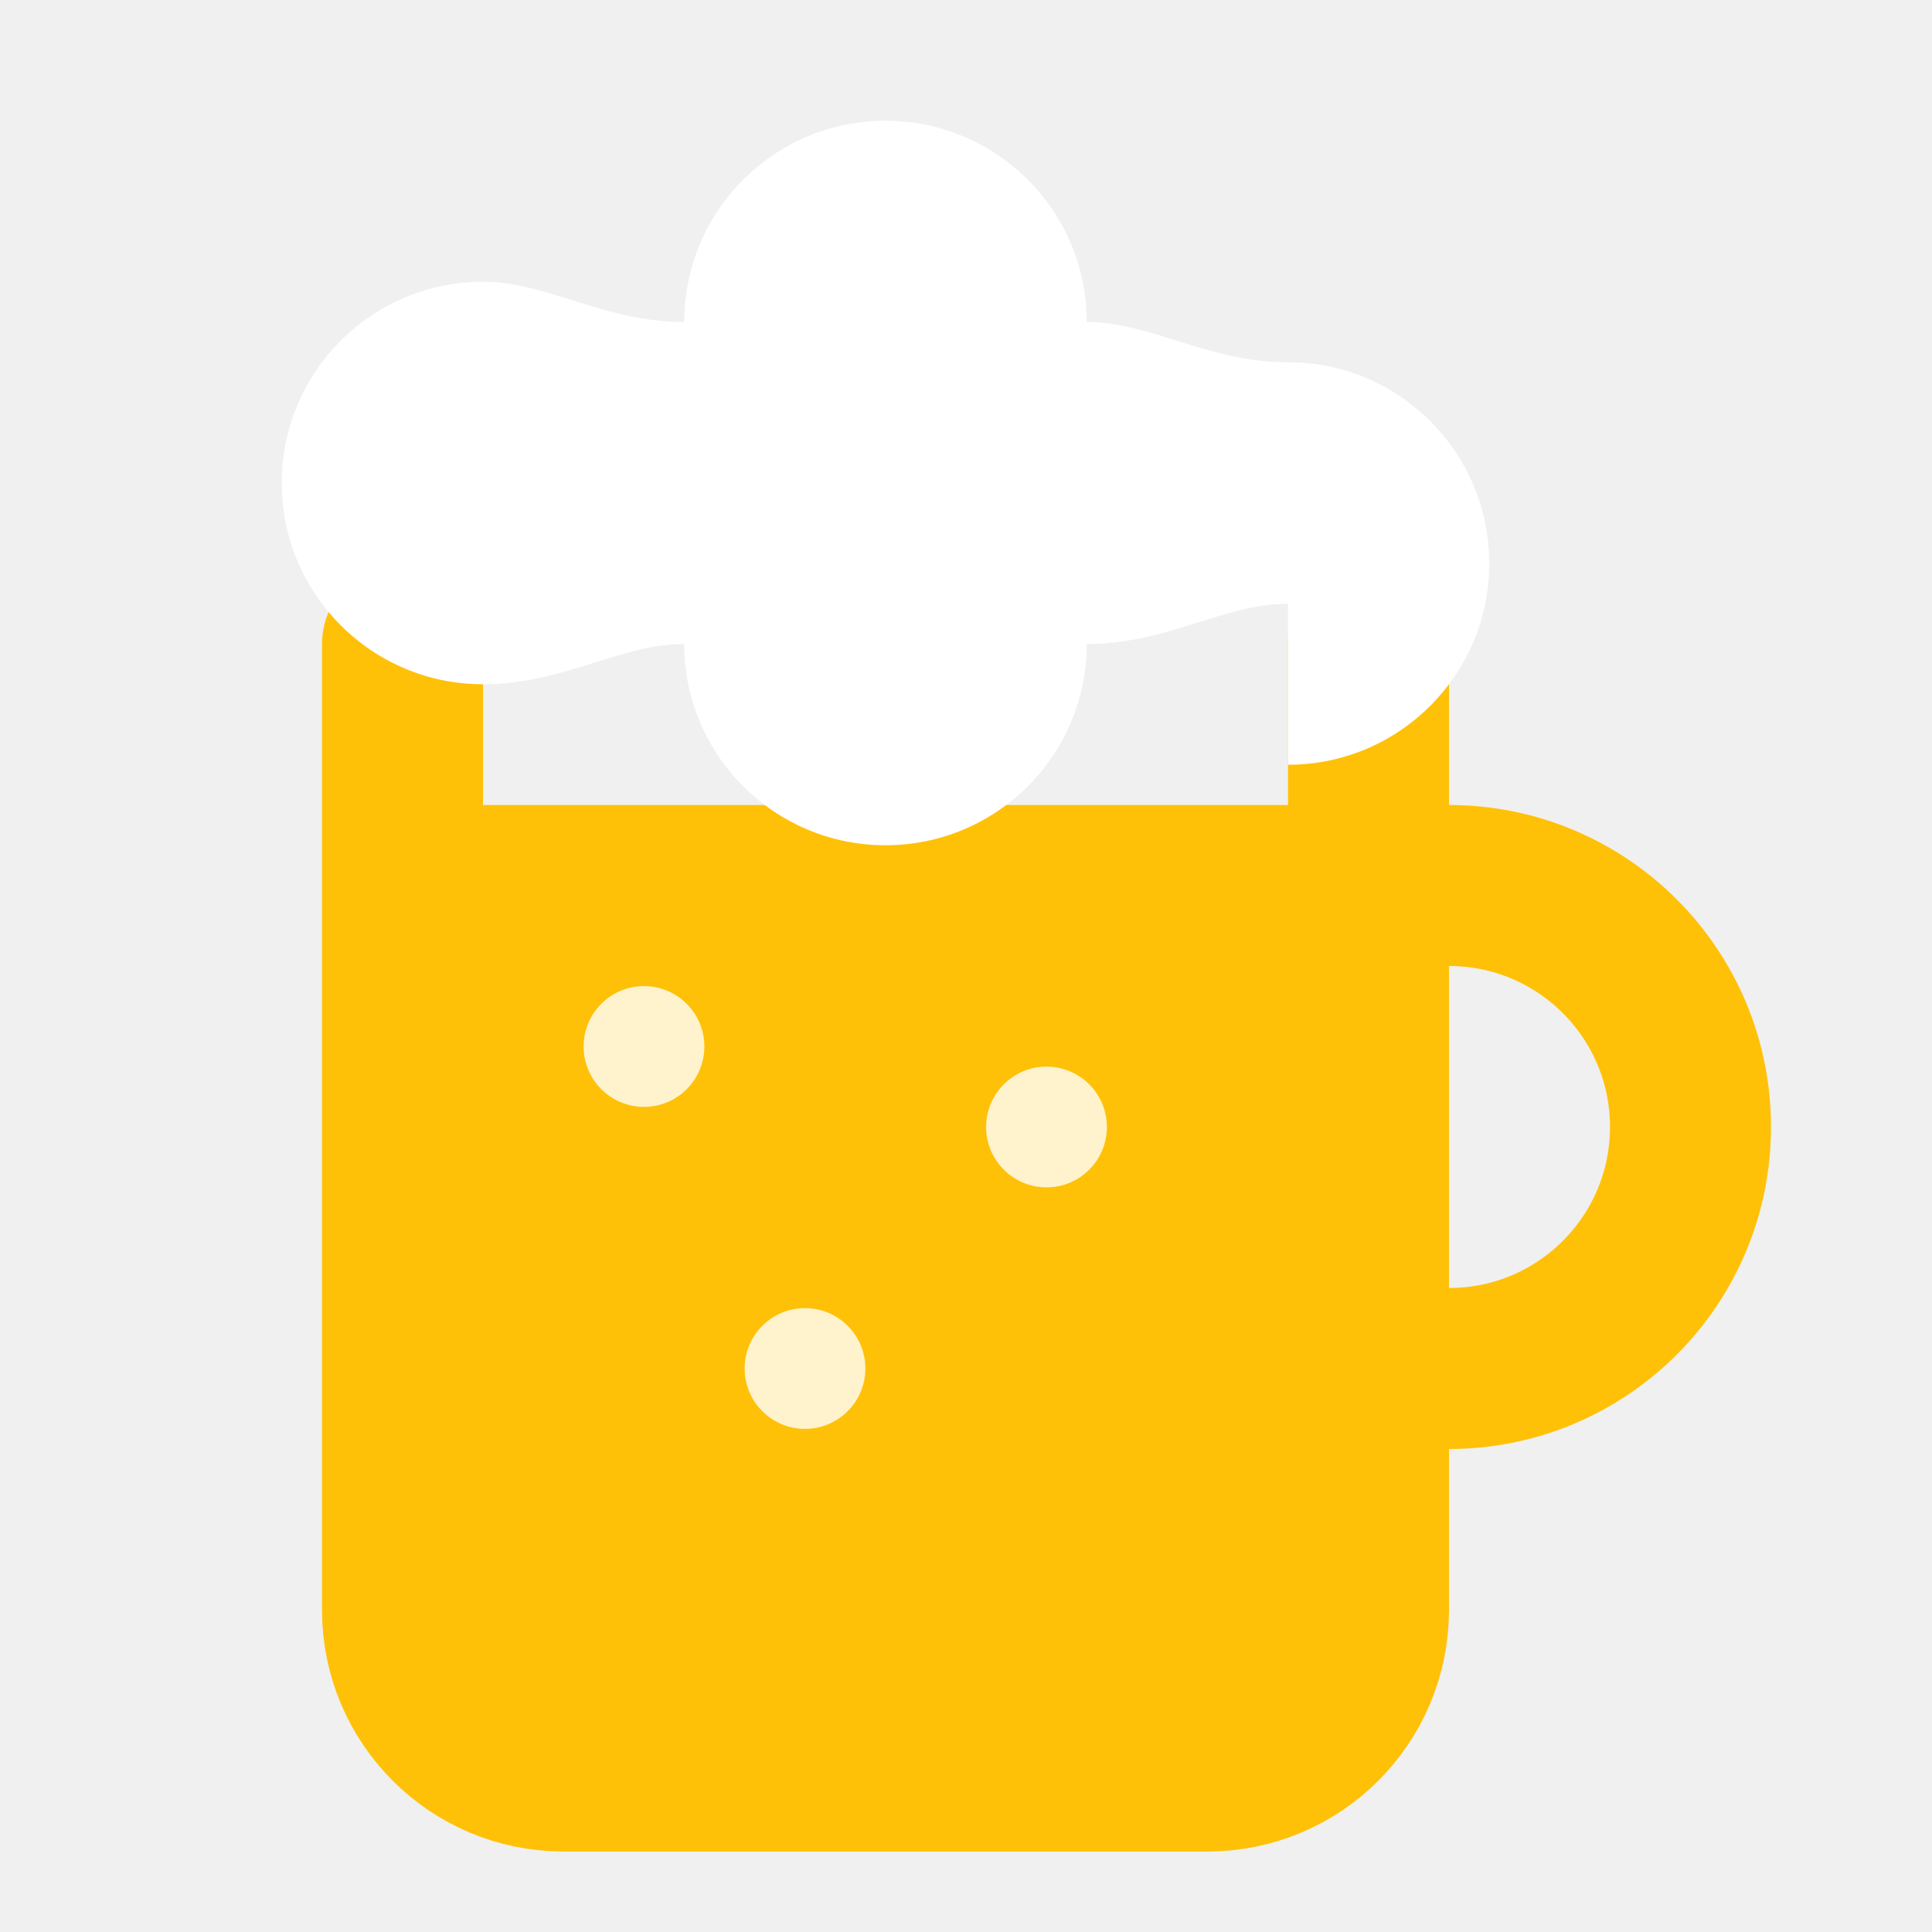
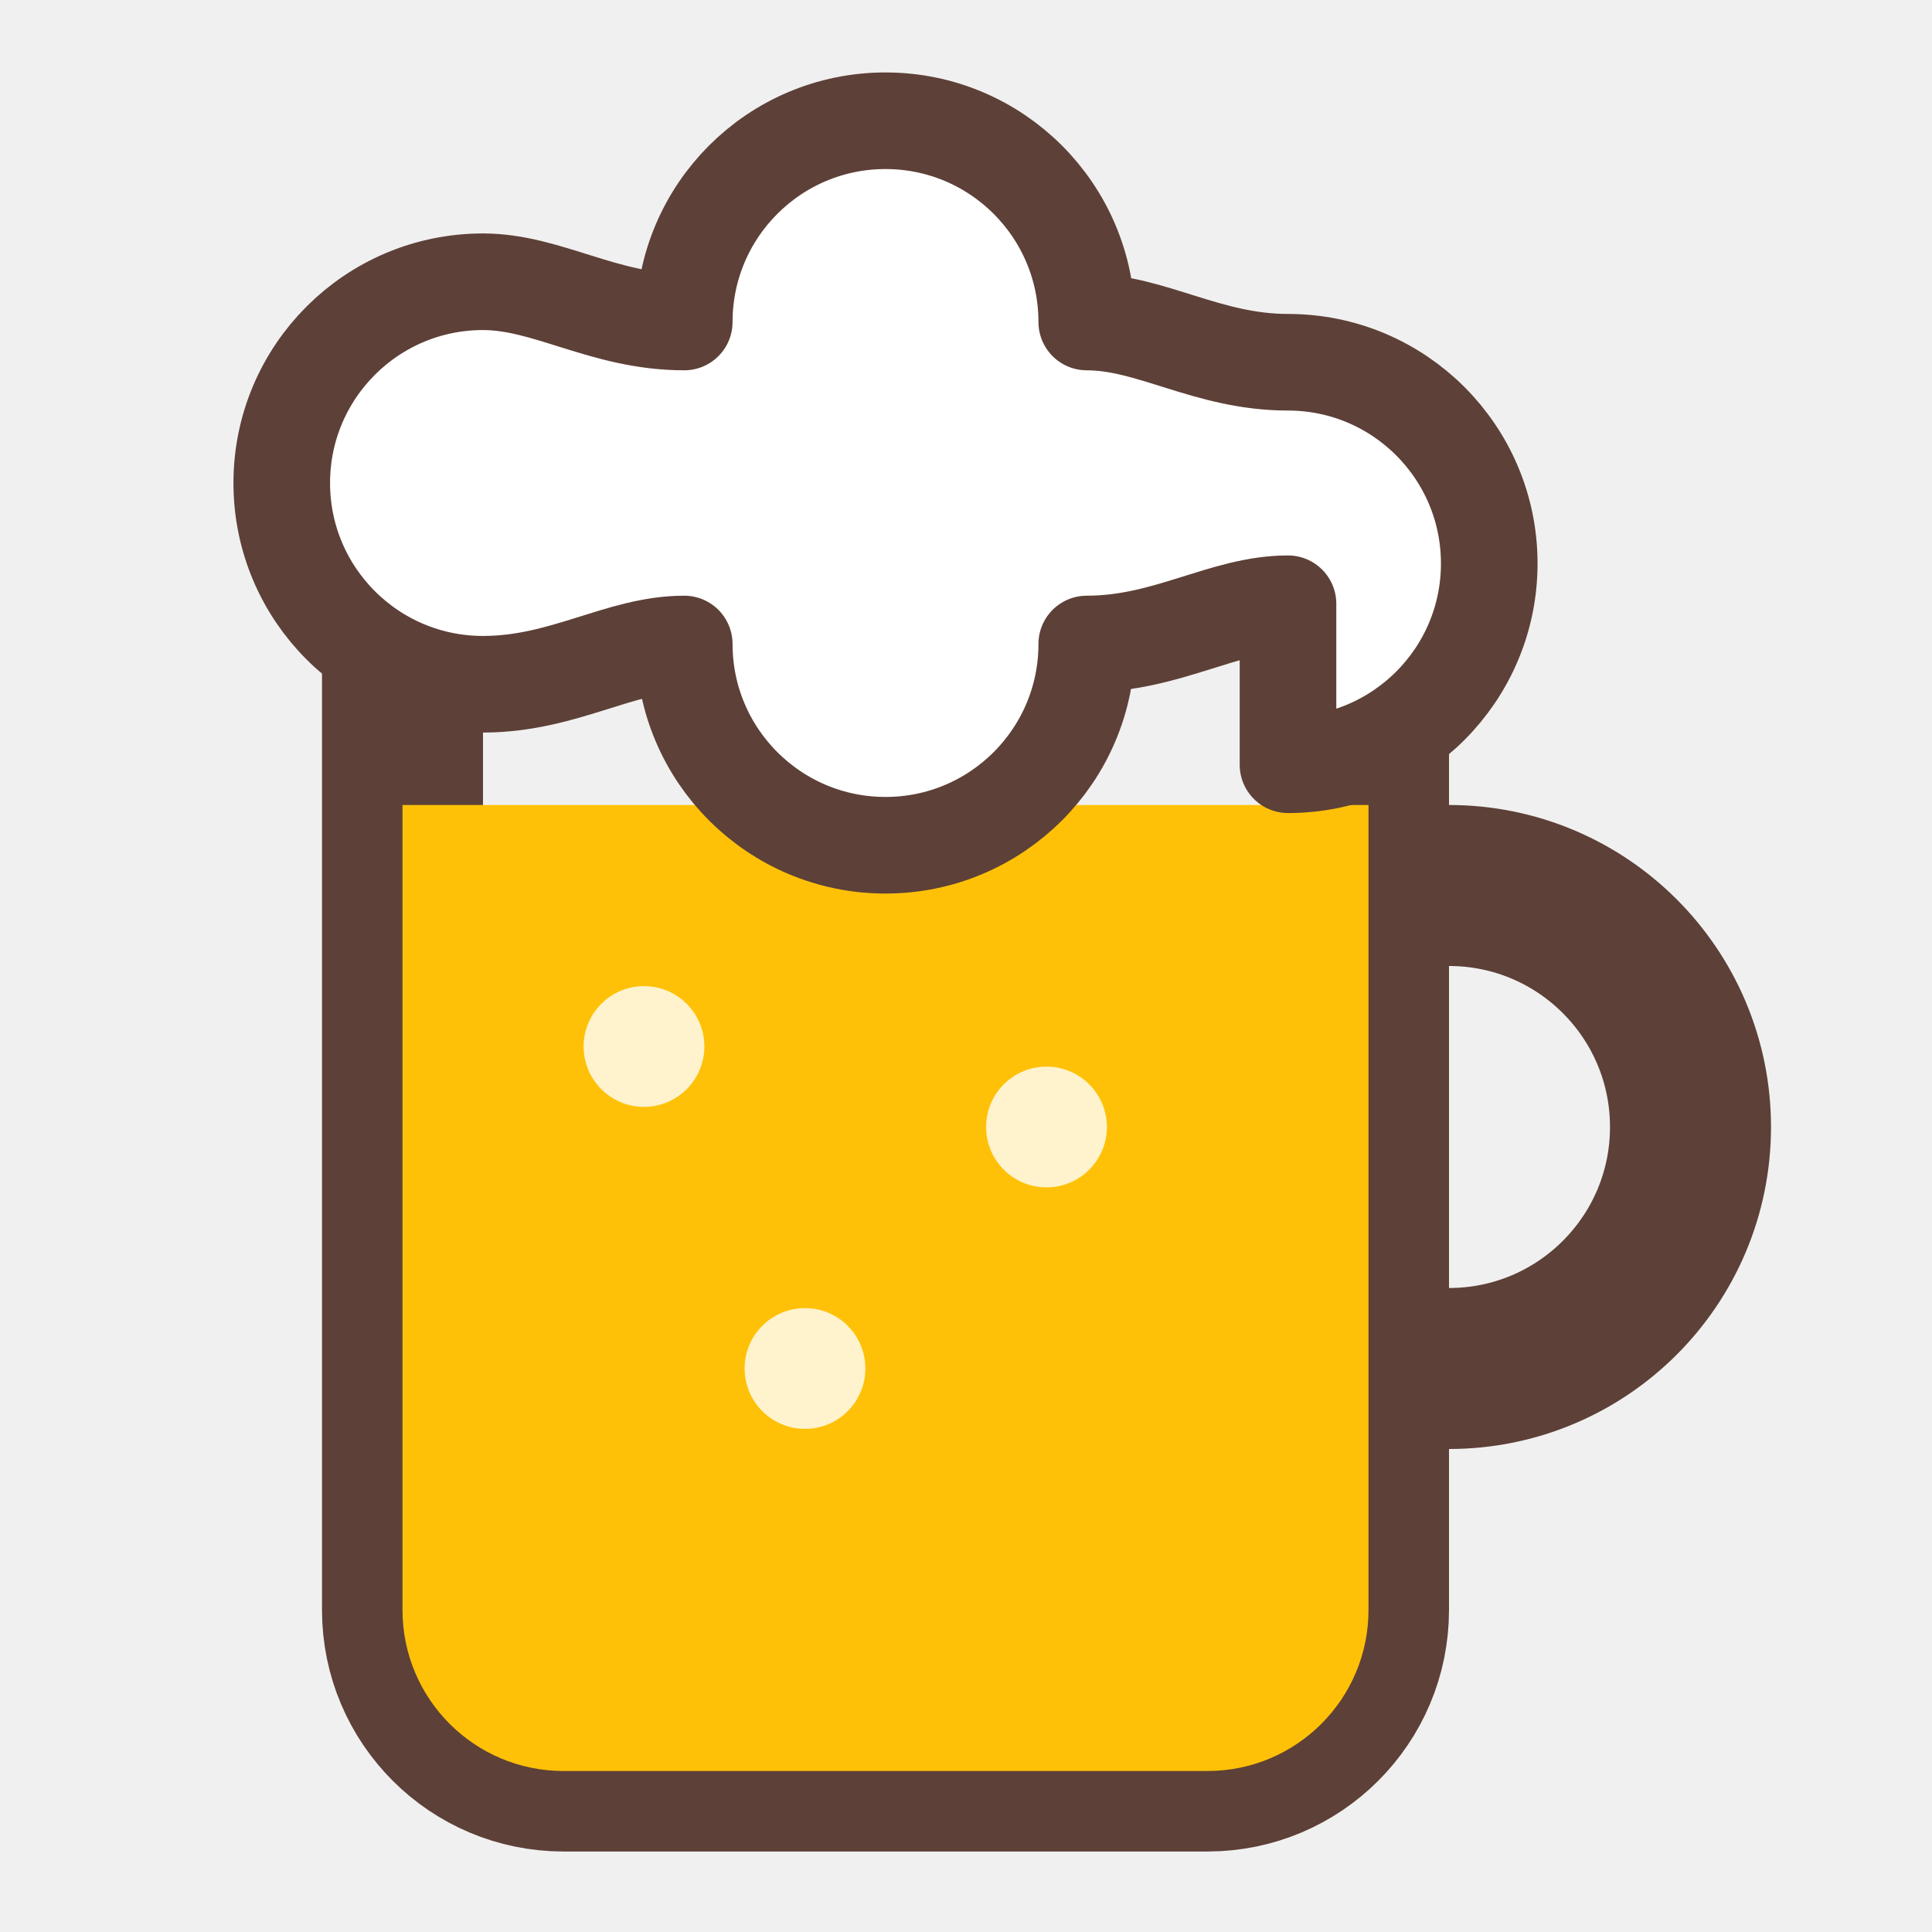
<svg xmlns="http://www.w3.org/2000/svg" viewBox="0 0 24 24" fill="none" stroke-linecap="round" stroke-linejoin="round">
-   <path d="M17 11h1a3 3 0 0 1 0 6h-1" stroke="#FFC107" stroke-width="2" />
-   <path d="M5 8v12a2 2 0 0 0 2 2h8a2 2 0 0 0 2-2V8" stroke="#FFC107" stroke-width="2" />
+   <path d="M17 11h1a3 3 0 0 1 0 6h-1" stroke="#5D4037" stroke-width="2" />
+   <path d="M5 8v12a2 2 0 0 0 2 2h8a2 2 0 0 0 2-2V8" stroke="#5D4037" stroke-width="2" />
  <path d="M5 10v10a2 2 0 0 0 2 2h8a2 2 0 0 0 2-2V10H5z" fill="#FFC107" />
-   <path d="M16 7.5c-0.8 0-1.5.5-2.5.5a2.5 2.5 0 0 1-5 0c-.8 0-1.5.5-2.5.5a2.5 2.5 0 0 1 0-5c.8 0 1.5.5 2.5.5a2.5 2.5 0 0 1 5 0c.8 0 1.5.5 2.5.5a2.5 2.5 0 0 1 0 5z" fill="#FFFFFF" />
+   <path d="M16 7.5c-0.8 0-1.5.5-2.5.5a2.5 2.5 0 0 1-5 0c-.8 0-1.5.5-2.5.5a2.5 2.5 0 0 1 0-5c.8 0 1.5.5 2.5.5a2.5 2.5 0 0 1 5 0c.8 0 1.5.5 2.5.5a2.5 2.5 0 0 1 0 5z" fill="#FFFFFF" stroke="#5D4037" stroke-width="1.2" />
  <circle cx="8" cy="13" r="0.75" fill="#FFFFFF" opacity="0.8" />
  <circle cx="13" cy="14" r="0.75" fill="#FFFFFF" opacity="0.8" />
  <circle cx="10" cy="17" r="0.75" fill="#FFFFFF" opacity="0.8" />
</svg>
